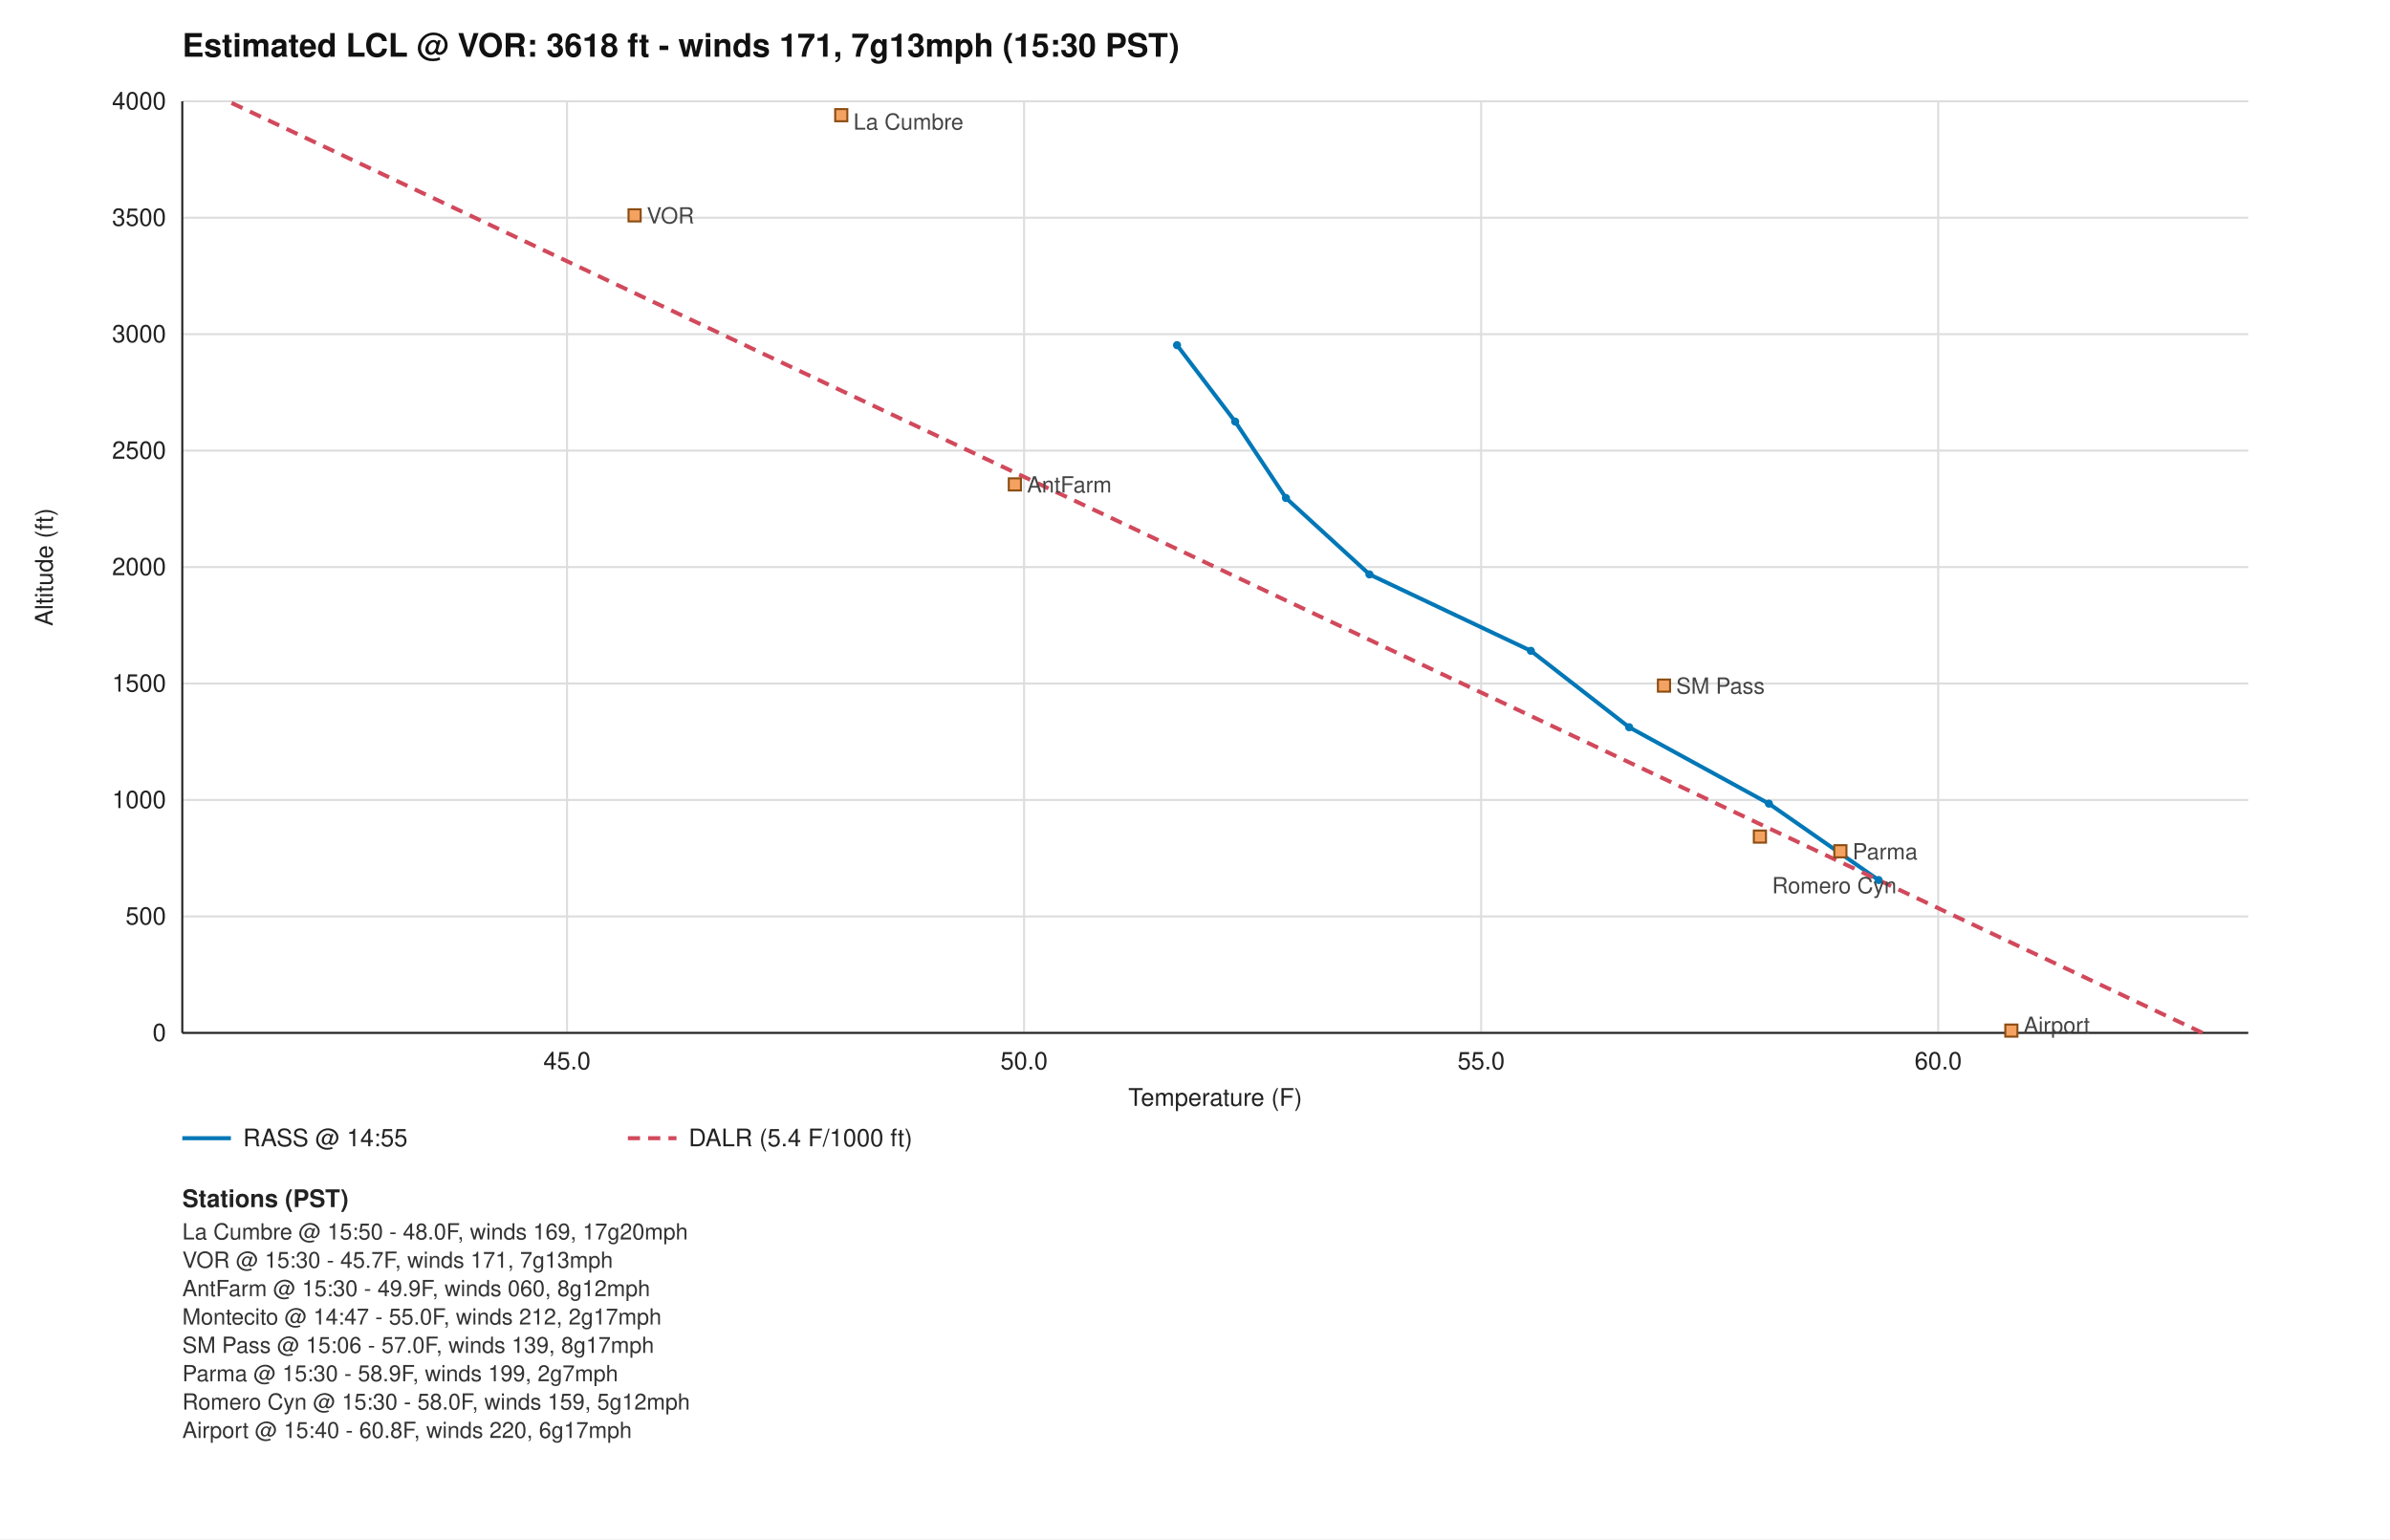
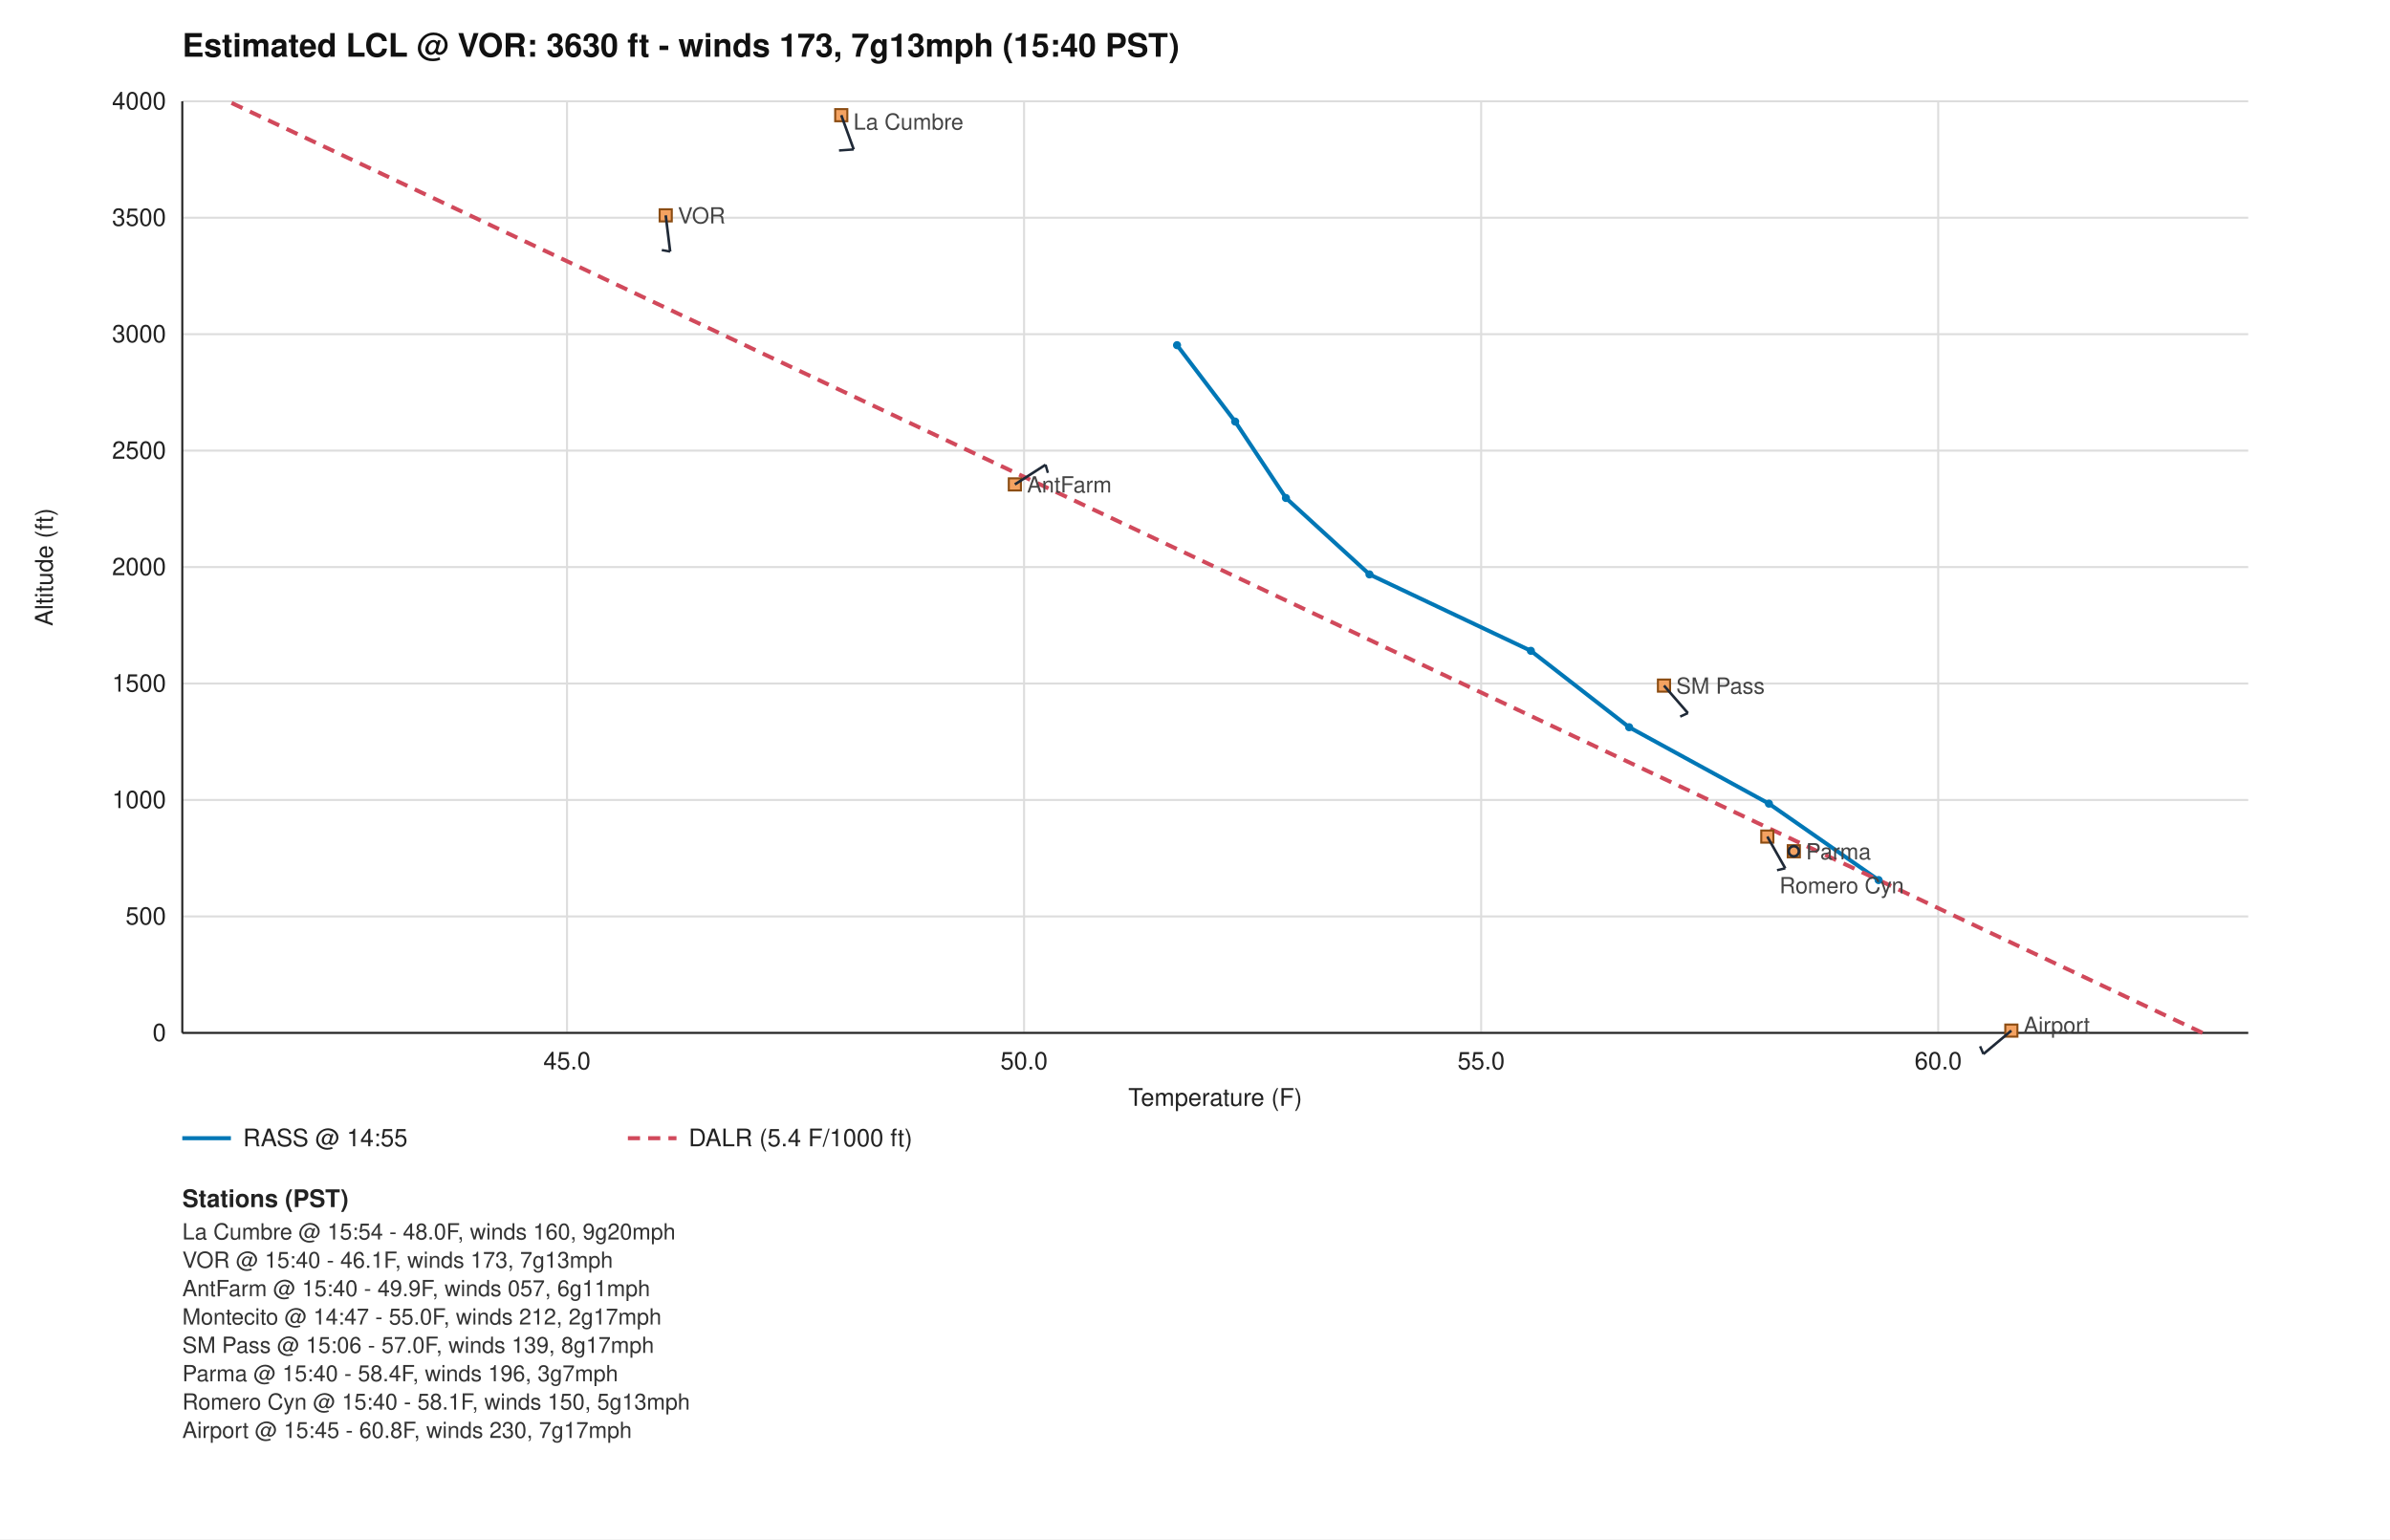
<svg xmlns="http://www.w3.org/2000/svg" width="1180" height="760" viewBox="0 0 1180 760">
  <style>
  .axis { stroke: #202020; stroke-width: 1; }
  .grid { stroke: #dddddd; stroke-width: 1; }
  .title { font-family: Helvetica, Arial, sans-serif; font-size: 16px; font-weight: 600; fill: #111111; }
  .label { font-family: Helvetica, Arial, sans-serif; font-size: 12px; fill: #222222; }
  .legend-h { font-family: Helvetica, Arial, sans-serif; font-size: 12px; font-weight: 600; fill: #222222; }
  .legend-row { font-family: Helvetica, Arial, sans-serif; font-size: 11px; fill: #333333; }
  .rass { fill: none; stroke: #0077b6; stroke-width: 2; }
  .dalr { fill: none; stroke: #d1495b; stroke-width: 2; stroke-dasharray: 6 4; }
  .rass-point { fill: #0077b6; }
  .station { fill: #f4a261; stroke: #8b4c12; stroke-width: 1; }
+   .barb-shaft { stroke: #1f2937; stroke-width: 1.3; }
+   .barb-feather { stroke: #1f2937; stroke-width: 1.2; }
+   .barb-flag { fill: #1f2937; stroke: #1f2937; stroke-width: 1; }
  .station-label { font-family: Helvetica, Arial, sans-serif; font-size: 11px; fill: #444444; }
</style>
  <rect x="0" y="0" width="1180" height="760" fill="#ffffff" />
-   <text class="title" x="90" y="28">Estimated LCL @ VOR: 3618 ft - winds 171, 7g13mph (15:30 PST)</text>
+   <text class="title" x="90" y="28">Estimated LCL @ VOR: 3630 ft - winds 173, 7g13mph (15:40 PST)</text>
  <line class="grid" x1="90" y1="510.00" x2="1110" y2="510.00" />
  <text class="label" x="82" y="514.00" text-anchor="end">0</text>
  <line class="grid" x1="90" y1="452.50" x2="1110" y2="452.50" />
  <text class="label" x="82" y="456.50" text-anchor="end">500</text>
  <line class="grid" x1="90" y1="395.00" x2="1110" y2="395.00" />
  <text class="label" x="82" y="399.00" text-anchor="end">1000</text>
  <line class="grid" x1="90" y1="337.50" x2="1110" y2="337.50" />
  <text class="label" x="82" y="341.50" text-anchor="end">1500</text>
  <line class="grid" x1="90" y1="280.00" x2="1110" y2="280.00" />
  <text class="label" x="82" y="284.00" text-anchor="end">2000</text>
  <line class="grid" x1="90" y1="222.50" x2="1110" y2="222.50" />
  <text class="label" x="82" y="226.50" text-anchor="end">2500</text>
  <line class="grid" x1="90" y1="165.00" x2="1110" y2="165.00" />
  <text class="label" x="82" y="169.00" text-anchor="end">3000</text>
  <line class="grid" x1="90" y1="107.50" x2="1110" y2="107.50" />
  <text class="label" x="82" y="111.50" text-anchor="end">3500</text>
  <line class="grid" x1="90" y1="50.00" x2="1110" y2="50.00" />
  <text class="label" x="82" y="54.00" text-anchor="end">4000</text>
  <line class="grid" x1="279.95" y1="50" x2="279.95" y2="510" />
  <text class="label" x="279.95" y="528" text-anchor="middle">45.0</text>
  <line class="grid" x1="505.61" y1="50" x2="505.61" y2="510" />
  <text class="label" x="505.61" y="528" text-anchor="middle">50.0</text>
  <line class="grid" x1="731.28" y1="50" x2="731.28" y2="510" />
  <text class="label" x="731.28" y="528" text-anchor="middle">55.0</text>
  <line class="grid" x1="956.94" y1="50" x2="956.94" y2="510" />
  <text class="label" x="956.94" y="528" text-anchor="middle">60.0</text>
  <line class="axis" x1="90" y1="50" x2="90" y2="510" />
  <line class="axis" x1="90" y1="510" x2="1110" y2="510" />
  <text class="label" x="600.00" y="546" text-anchor="middle">Temperature (F)</text>
  <text class="label" x="26" y="280.00" text-anchor="middle" transform="rotate(-90 26 280.00)">Altitude (ft)</text>
  <path class="rass" d="M927.51,434.54 L873.36,396.81 L804.34,359.08 L755.83,321.35 L676.14,283.62 L634.90,245.89 L609.83,208.16 L581.13,170.43" />
  <path class="dalr" d="M1087.43,510.00 L112.57,50.00" />
  <circle class="rass-point" cx="927.51" cy="434.54" r="2" />
  <circle class="rass-point" cx="873.36" cy="396.81" r="2" />
  <circle class="rass-point" cx="804.34" cy="359.08" r="2" />
  <circle class="rass-point" cx="755.83" cy="321.35" r="2" />
  <circle class="rass-point" cx="676.14" cy="283.62" r="2" />
  <circle class="rass-point" cx="634.90" cy="245.89" r="2" />
  <circle class="rass-point" cx="609.83" cy="208.16" r="2" />
  <circle class="rass-point" cx="581.13" cy="170.43" r="2" />
  <rect class="station" x="412.35" y="53.87" width="6" height="6" />
+   <line class="barb-shaft" x1="415.35" y1="56.87" x2="421.50" y2="73.78" />
+   <line class="barb-feather" x1="421.50" y1="73.78" x2="414.24" y2="74.30" />
  <text class="station-label" x="421.35" y="64.00" text-anchor="start">La Cumbre</text>
-   <rect class="station" x="310.32" y="103.33" width="6" height="6" />
-   <text class="station-label" x="319.32" y="110.33" text-anchor="start">VOR</text>
+   <rect class="station" x="325.68" y="103.33" width="6" height="6" />
+   <line class="barb-shaft" x1="328.68" y1="106.33" x2="330.87" y2="124.20" />
+   <line class="barb-feather" x1="330.87" y1="124.20" x2="326.75" y2="123.49" />
+   <text class="station-label" x="334.68" y="110.33" text-anchor="start">VOR</text>
  <rect class="station" x="498.06" y="236.18" width="6" height="6" />
+   <line class="barb-shaft" x1="501.06" y1="239.18" x2="516.22" y2="229.47" />
+   <line class="barb-feather" x1="516.22" y1="229.47" x2="517.37" y2="233.48" />
  <text class="station-label" x="507.06" y="243.18" text-anchor="start">AntFarm</text>
  <rect class="station" x="818.55" y="335.52" width="6" height="6" />
+   <line class="barb-shaft" x1="821.55" y1="338.52" x2="833.36" y2="352.10" />
+   <line class="barb-feather" x1="833.36" y1="352.10" x2="829.55" y2="353.82" />
  <text class="station-label" x="827.55" y="342.52" text-anchor="start">SM Pass</text>
-   <rect class="station" x="905.64" y="417.32" width="6" height="6" />
-   <text class="station-label" x="914.64" y="424.32" text-anchor="start">Parma</text>
-   <rect class="station" x="865.91" y="410.07" width="6" height="6" />
-   <text class="station-label" x="874.91" y="441.07" text-anchor="start">Romero Cyn</text>
+   <rect class="station" x="882.65" y="417.32" width="6" height="6" />
+   <circle class="barb-shaft" cx="885.65" cy="420.32" r="2.5" fill="none" />
+   <text class="station-label" x="891.65" y="424.32" text-anchor="start">Parma</text>
+   <rect class="station" x="869.57" y="410.07" width="6" height="6" />
+   <line class="barb-shaft" x1="872.57" y1="413.07" x2="881.43" y2="428.74" />
+   <line class="barb-feather" x1="881.43" y1="428.74" x2="877.36" y2="429.66" />
+   <text class="station-label" x="878.57" y="441.07" text-anchor="start">Romero Cyn</text>
  <rect class="station" x="990.05" y="505.87" width="6" height="6" />
+   <line class="barb-shaft" x1="993.05" y1="508.87" x2="979.26" y2="520.44" />
+   <line class="barb-feather" x1="979.26" y1="520.44" x2="977.61" y2="516.60" />
  <text class="station-label" x="999.05" y="510.00" text-anchor="start">Airport</text>
  <line class="rass" x1="90" y1="562" x2="114" y2="562" />
  <text class="label" x="120" y="566">RASS @ 14:55</text>
  <line class="dalr" x1="310" y1="562" x2="334" y2="562" />
  <text class="label" x="340" y="566">DALR (5.4 F/1000 ft)</text>
  <text class="legend-h" x="90" y="596">Stations (PST)</text>
-   <text class="legend-row" x="90" y="612">La Cumbre @ 15:50 - 48.0F, winds 169, 17g20mph</text>
-   <text class="legend-row" x="90" y="626">VOR @ 15:30 - 45.7F, winds 171, 7g13mph</text>
-   <text class="legend-row" x="90" y="640">AntFarm @ 15:30 - 49.9F, winds 060, 8g12mph</text>
+   <text class="legend-row" x="90" y="612">La Cumbre @ 15:54 - 48.0F, winds 160, 9g20mph</text>
+   <text class="legend-row" x="90" y="626">VOR @ 15:40 - 46.1F, winds 173, 7g13mph</text>
+   <text class="legend-row" x="90" y="640">AntFarm @ 15:40 - 49.9F, winds 057, 6g11mph</text>
  <text class="legend-row" x="90" y="654">Montecito @ 14:47 - 55.0F, winds 212, 2g17mph</text>
  <text class="legend-row" x="90" y="668">SM Pass @ 15:06 - 57.0F, winds 139, 8g17mph</text>
-   <text class="legend-row" x="90" y="682">Parma @ 15:30 - 58.9F, winds 199, 2g7mph</text>
-   <text class="legend-row" x="90" y="696">Romero Cyn @ 15:30 - 58.0F, winds 159, 5g12mph</text>
-   <text class="legend-row" x="90" y="710">Airport @ 15:40 - 60.8F, winds 220, 6g17mph</text>
+   <text class="legend-row" x="90" y="682">Parma @ 15:40 - 58.4F, winds 196, 3g7mph</text>
+   <text class="legend-row" x="90" y="696">Romero Cyn @ 15:40 - 58.1F, winds 150, 5g13mph</text>
+   <text class="legend-row" x="90" y="710">Airport @ 15:45 - 60.8F, winds 230, 7g17mph</text>
</svg>
